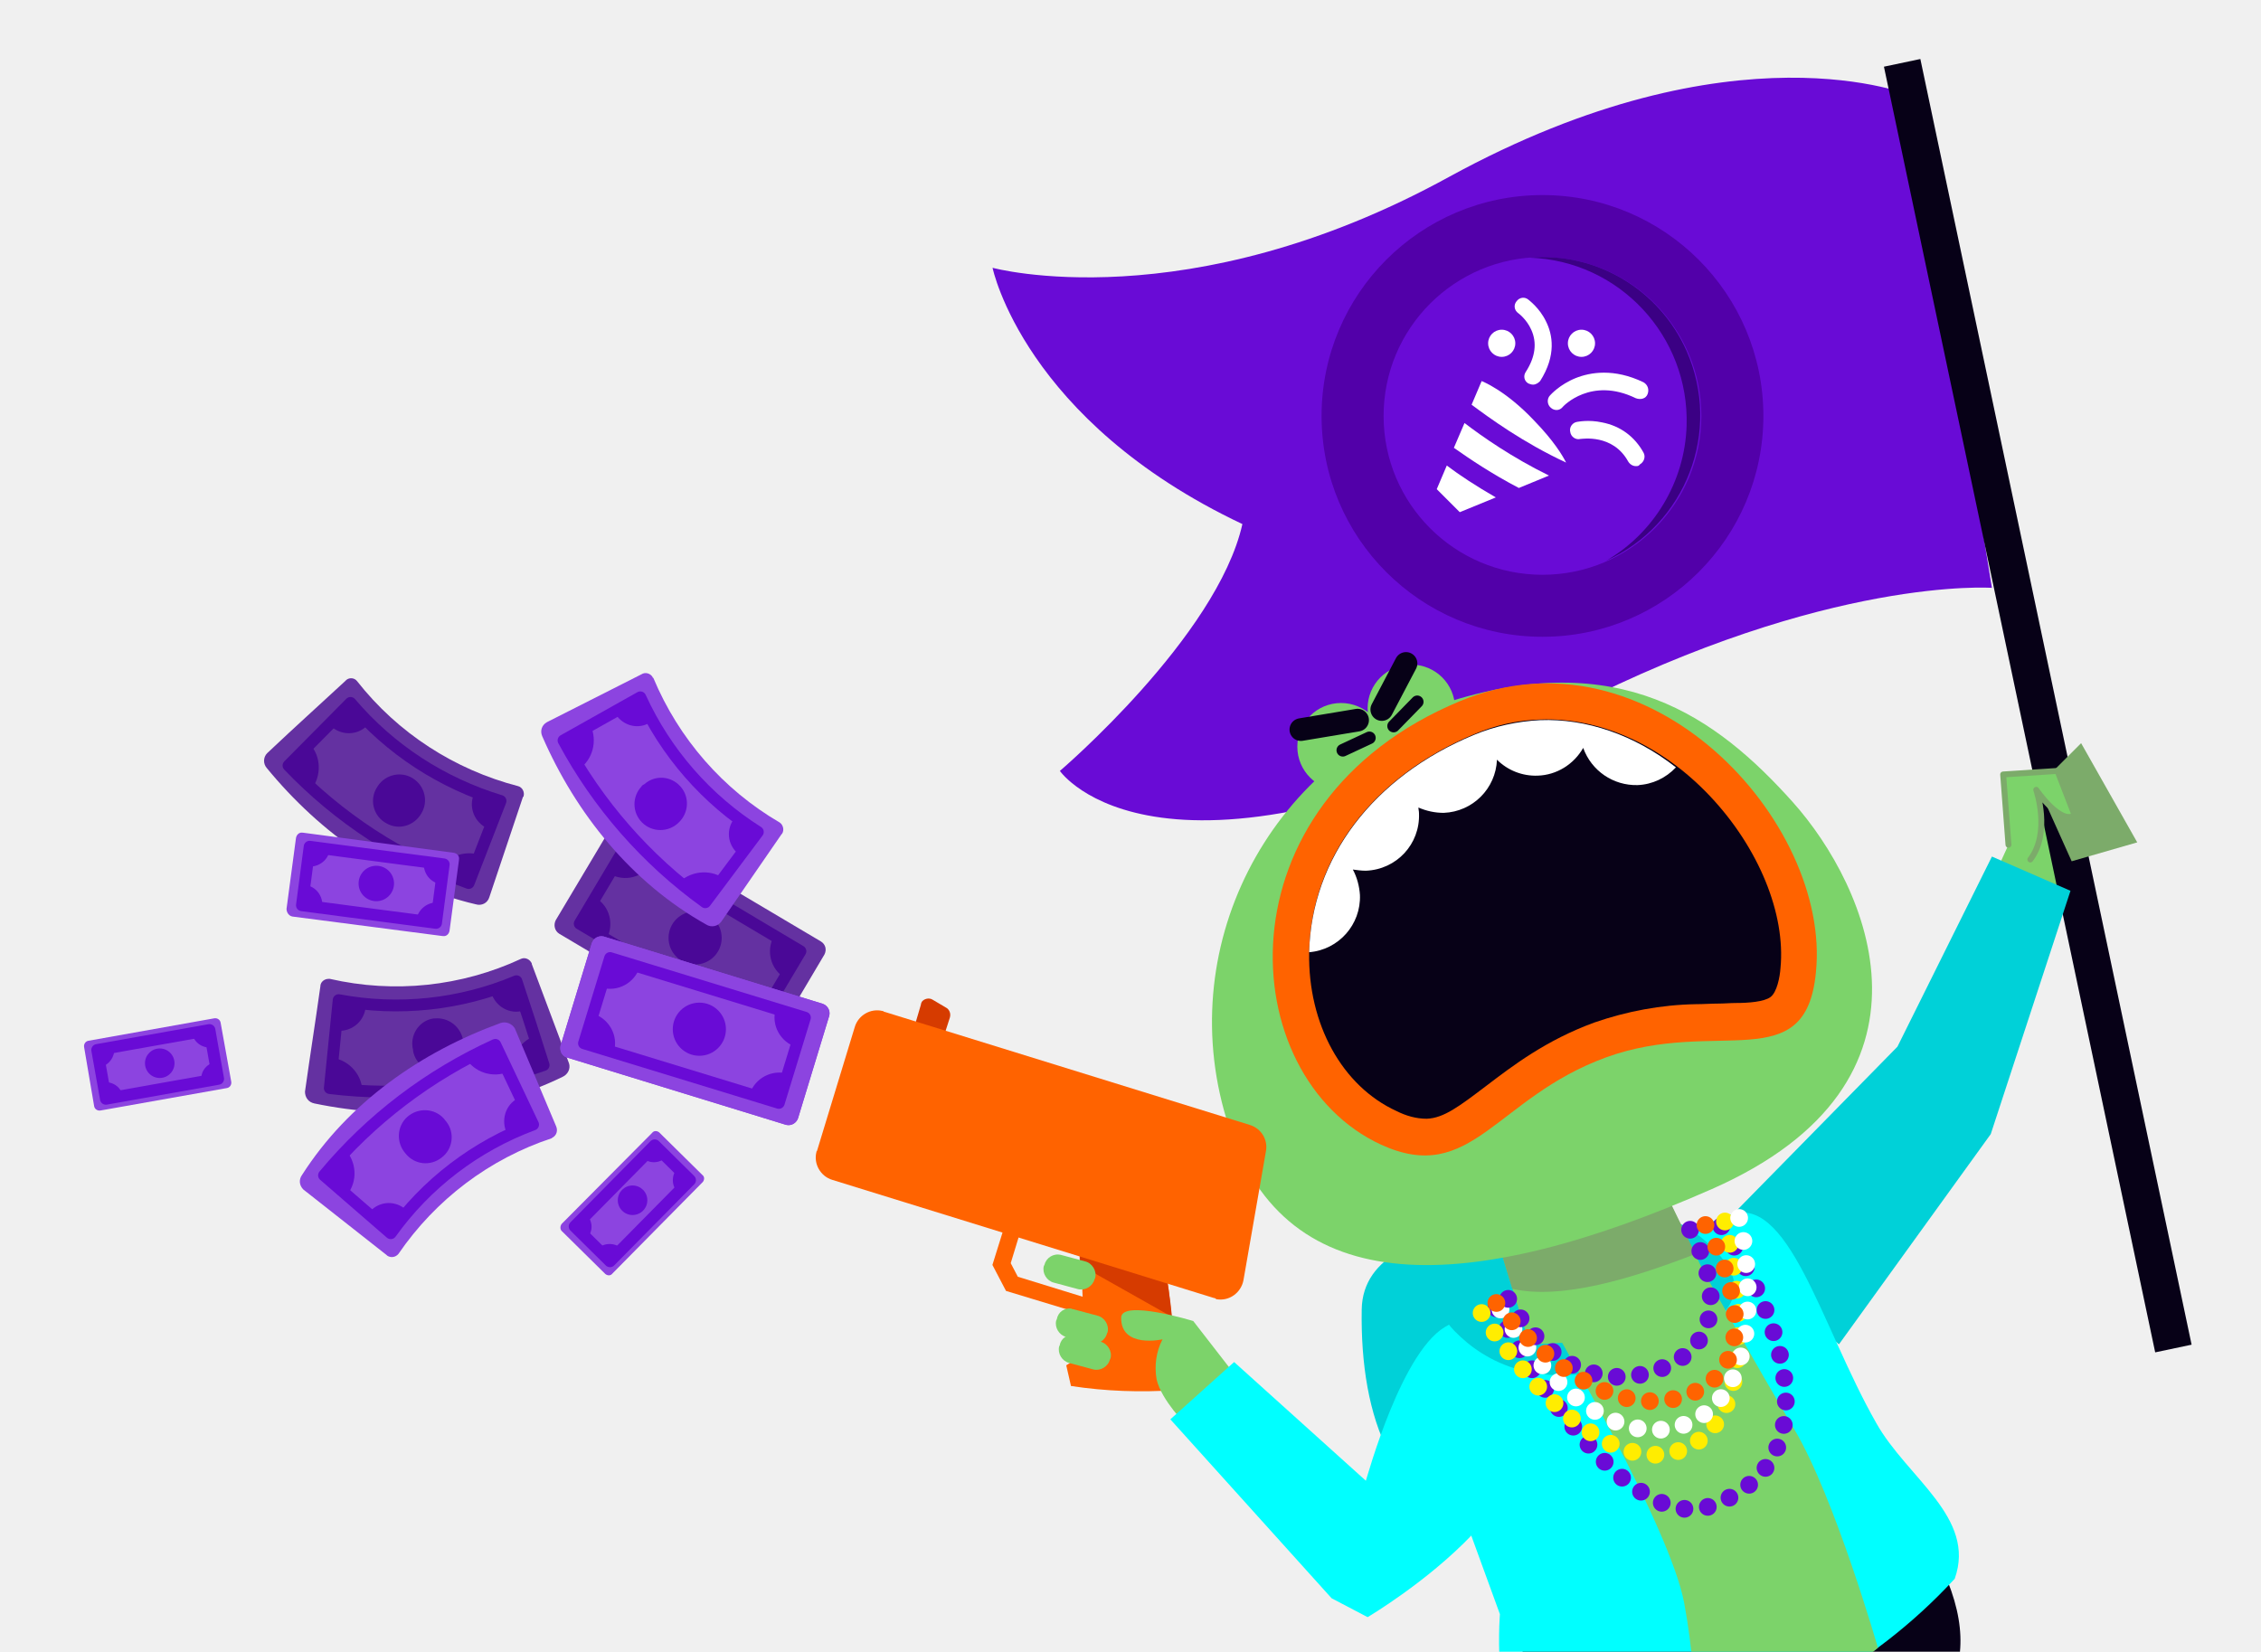
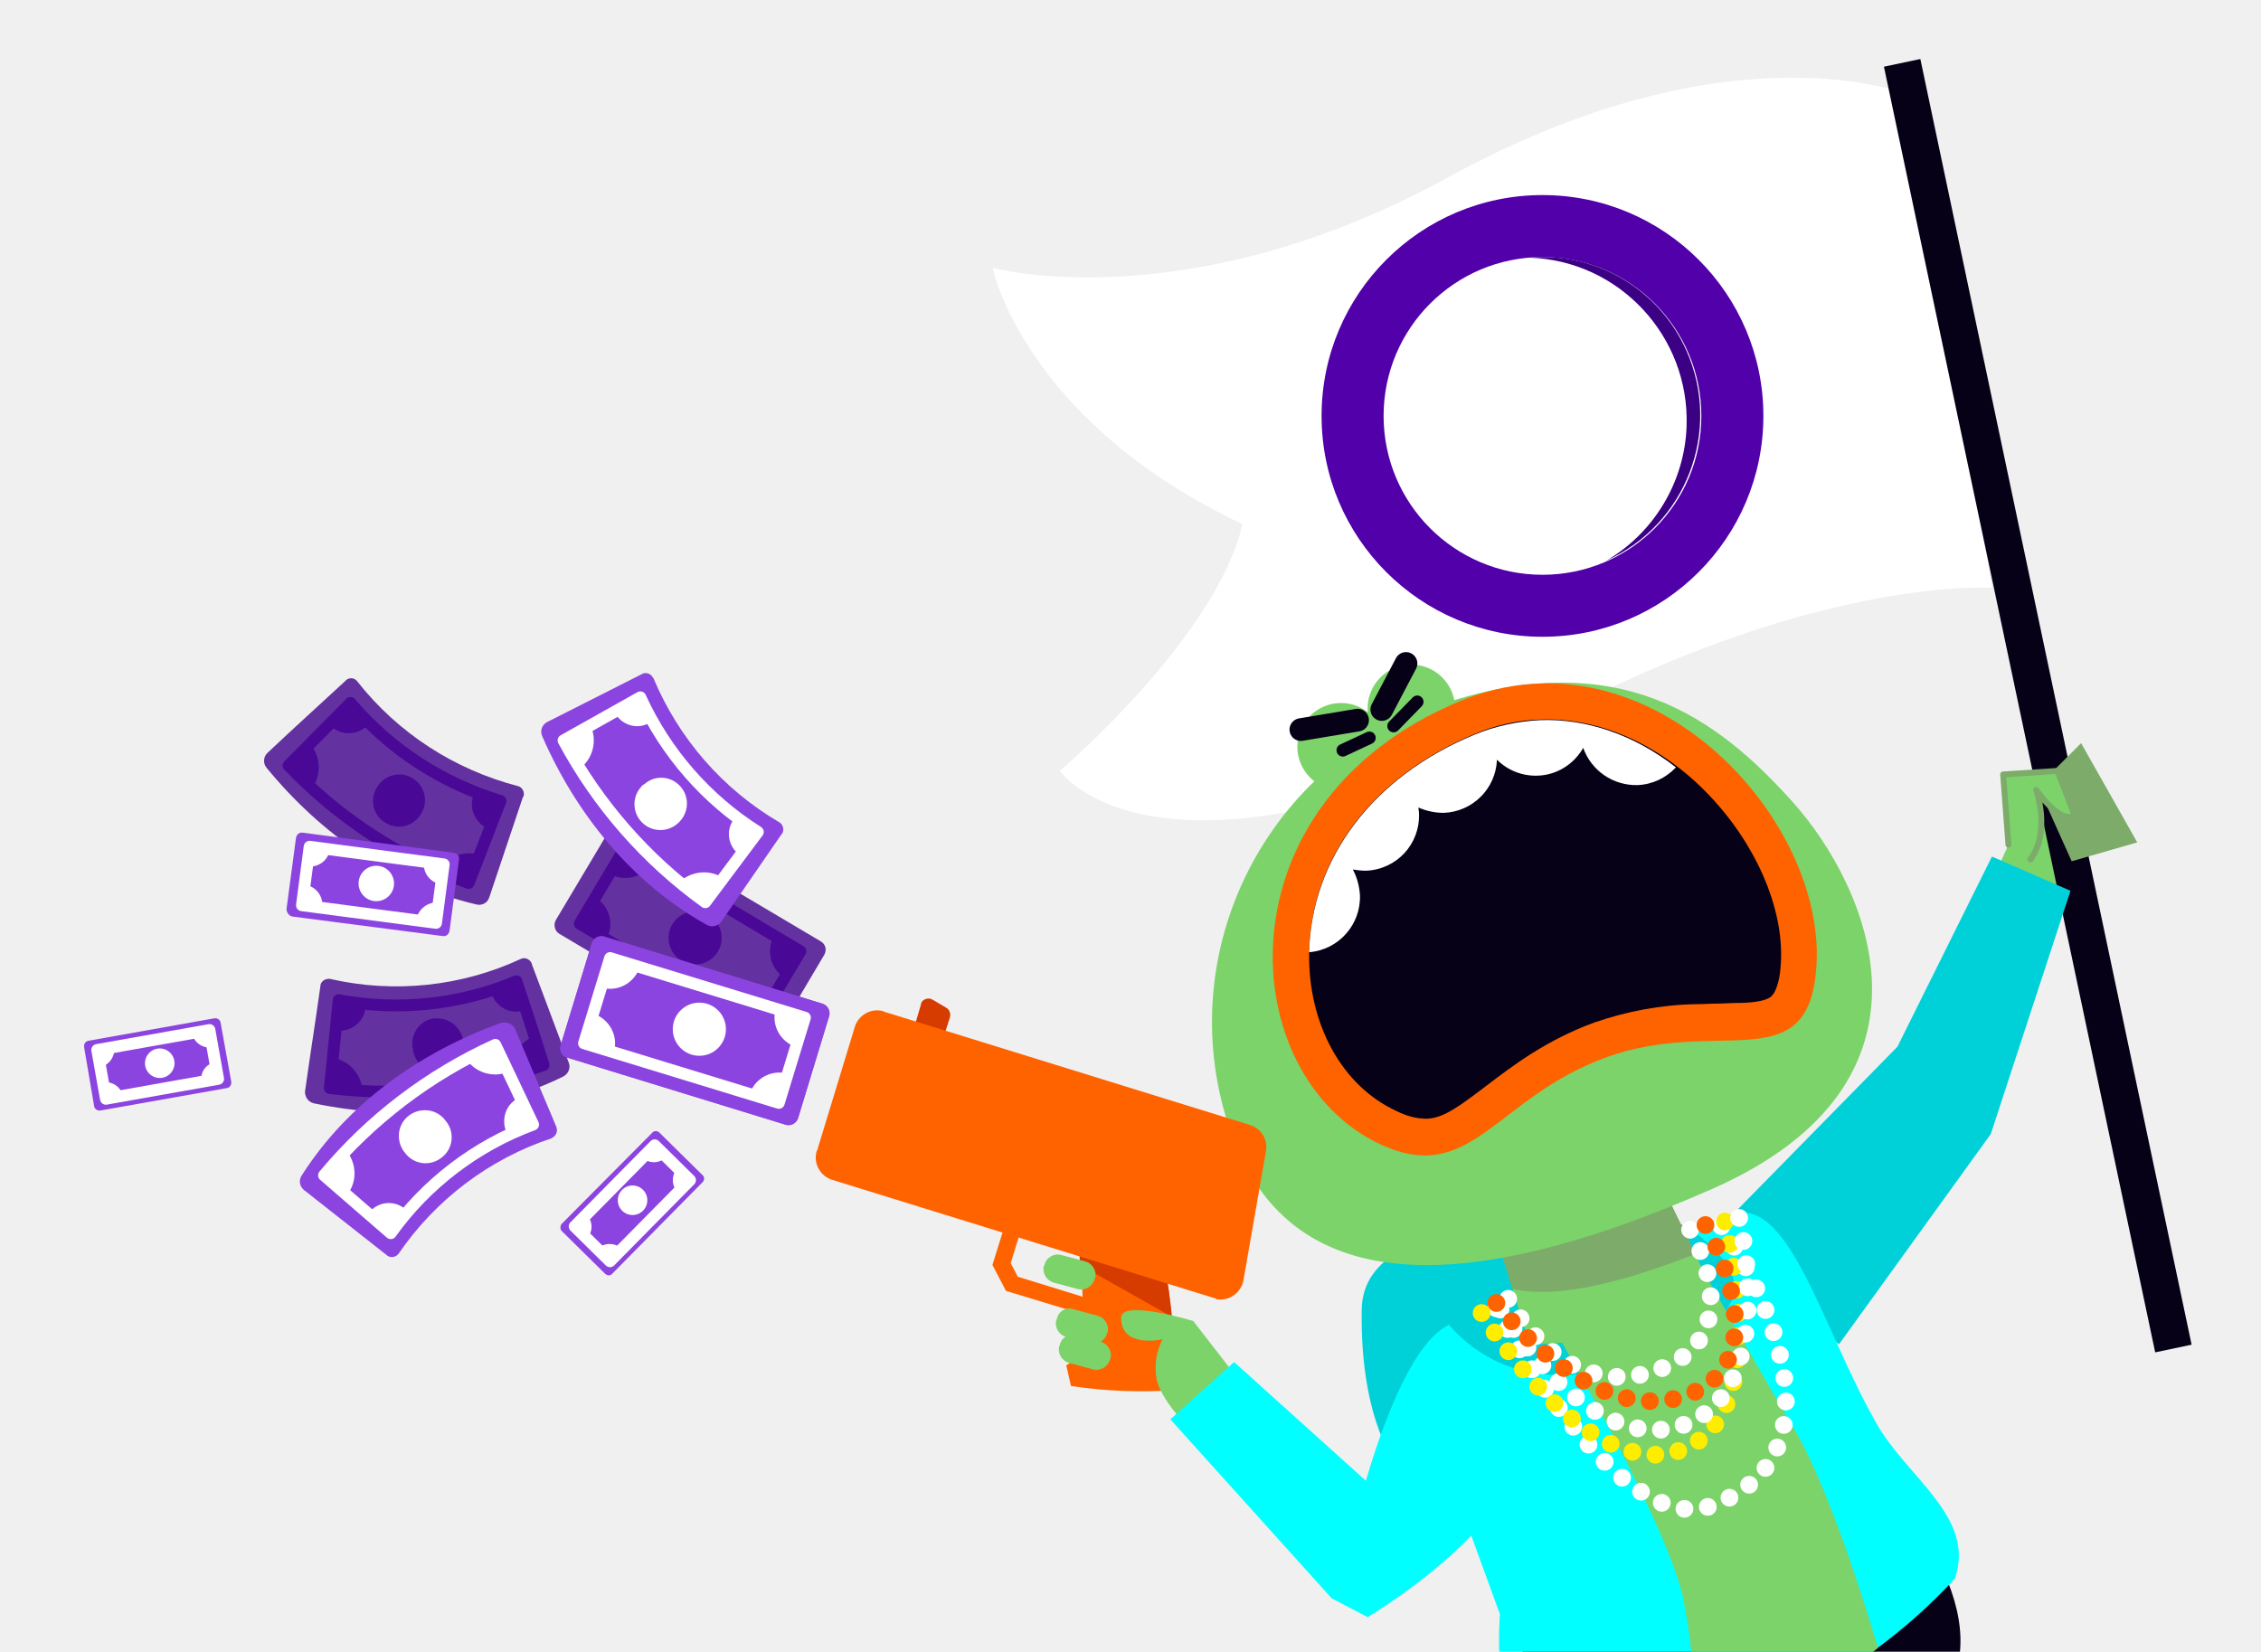
<svg xmlns="http://www.w3.org/2000/svg" xmlns:xlink="http://www.w3.org/1999/xlink" version="1.1" id="Layer_1" x="0px" y="0px" viewBox="0 0 382.8 279.7" style="enable-background:new 0 0 382.8 279.7;" xml:space="preserve">
  <style type="text/css">
	.st0{clip-path:url(#SVGID_00000049912727770792124160000010904422698983848066_);}
- 	.st1{fill:#690BD6;}
+ 	.st1{fill:#fff;}
	.st2{fill:#5200A9;}
	.st3{fill:#3B0084;}
- 	.st4{fill:#FFFFFF;}
+ 	.st4{fill:#fff;}
	.st5{fill:#7CD36A;}
	.st6{fill:#070117;}
	.st7{fill:#7CAB6A;}
	.st8{fill:#7CD36A;stroke:#7CAB6A;stroke-linecap:round;stroke-linejoin:round;}
	.st9{fill:#6431A1;}
	.st10{fill:none;stroke:#4A0897;stroke-width:2;stroke-linecap:round;stroke-linejoin:round;}
	.st11{fill:#4A0897;}
	.st12{fill:#00D1D8;}
	.st13{fill:#00FFFF;}
	.st14{fill:none;stroke:#070117;stroke-width:3.845;stroke-linecap:round;stroke-linejoin:round;stroke-miterlimit:10;}
	.st15{fill:none;stroke:#070117;stroke-width:2.136;stroke-linecap:round;stroke-linejoin:round;stroke-miterlimit:10;}
	.st16{fill:#FF6300;}
	.st17{fill:#D63B00;}
- 	.st18{fill:none;stroke:#690BD6;stroke-width:3;stroke-linecap:round;stroke-miterlimit:10;}
- 	.st19{fill:none;stroke:#690BD6;stroke-width:3;stroke-linecap:round;stroke-miterlimit:10;stroke-dasharray:0,3.991;}
+ 	.st18{fill:none;stroke:#fff;stroke-width:3;stroke-linecap:round;stroke-miterlimit:10;}
+ 	.st19{fill:none;stroke:#fff;stroke-width:3;stroke-linecap:round;stroke-miterlimit:10;stroke-dasharray:0,3.991;}
	.st20{fill:none;stroke:#FFED00;stroke-width:3;stroke-linecap:round;stroke-miterlimit:10;}
	.st21{fill:none;stroke:#FFED00;stroke-width:3;stroke-linecap:round;stroke-miterlimit:10;stroke-dasharray:0,3.928;}
- 	.st22{fill:none;stroke:#FFFFFF;stroke-width:3;stroke-linecap:round;stroke-miterlimit:10;}
- 	.st23{fill:none;stroke:#FFFFFF;stroke-width:3;stroke-linecap:round;stroke-miterlimit:10;stroke-dasharray:0,3.937;}
+ 	.st22{fill:none;stroke:#fff;stroke-width:3;stroke-linecap:round;stroke-miterlimit:10;}
+ 	.st23{fill:none;stroke:#fff;stroke-width:3;stroke-linecap:round;stroke-miterlimit:10;stroke-dasharray:0,3.937;}
	.st24{fill:#8C44E0;}
- 	.st25{fill:none;stroke:#690BD6;stroke-width:2;stroke-linecap:round;stroke-linejoin:round;}
- 	.st26{fill:none;stroke:#690BD6;stroke-width:2.001;stroke-linecap:round;stroke-linejoin:round;stroke-miterlimit:4.002;}
- 	.st27{fill:none;stroke:#690BD6;stroke-width:3;stroke-linecap:round;stroke-miterlimit:10;stroke-dasharray:0,3.948;}
+ 	.st25{fill:none;stroke:#fff;stroke-width:2;stroke-linecap:round;stroke-linejoin:round;}
+ 	.st26{fill:none;stroke:#fff;stroke-width:2.001;stroke-linecap:round;stroke-linejoin:round;stroke-miterlimit:4.002;}
+ 	.st27{fill:none;stroke:#fff;stroke-width:3;stroke-linecap:round;stroke-miterlimit:10;stroke-dasharray:0,3.948;}
	.st28{fill:none;stroke:#FF6300;stroke-width:3;stroke-linecap:round;stroke-miterlimit:10;}
	.st29{fill:none;stroke:#FF6300;stroke-width:3;stroke-linecap:round;stroke-miterlimit:10;stroke-dasharray:0,3.959;}
</style>
  <g>
    <defs>
      <rect id="SVGID_1_" width="382.8" height="279.7" />
    </defs>
    <clipPath id="SVGID_00000045581873561683356020000015894609098234791816_">
      <use xlink:href="#SVGID_1_" style="overflow:visible;" />
    </clipPath>
    <g style="clip-path:url(#SVGID_00000045581873561683356020000015894609098234791816_);">
      <g transform="translate(14.045 9.948)">
        <path class="st1" d="M309.7,6.3c0,0-30-12.8-78.4,13.7C186.9,44.4,154,35.4,154,35.4s5.3,25.9,42.3,43.4     c-4.3,19.1-30.9,41.8-30.9,41.8s17,24.7,86.6-10.8c43.5-22.2,71.2-20.2,71.2-20.2L309.7,6.3z" />
        <g transform="translate(209.705 23.085)">
          <circle class="st2" cx="37.4" cy="37.4" r="37.4" />
          <circle class="st1" cx="37.4" cy="37.4" r="26.9" />
          <path class="st3" d="M35.2,10.6c15.2,0.5,27.1,13.3,26.6,28.5c-0.3,9.4-5.5,18.1-13.6,22.8C61.7,55.8,67.8,40,61.8,26.4      C57.2,16,46.5,9.6,35.2,10.6z" />
          <circle class="st4" cx="44" cy="25.1" r="2.3" />
          <circle class="st4" cx="30.5" cy="25.1" r="2.3" />
          <path class="st4" d="M35.8,32.1c-0.3,0-0.5-0.1-0.8-0.2c-0.7-0.4-0.9-1.3-0.4-2c1.6-2.5,1.9-4.9,0.9-7.1      C34.7,21,33.3,20,33.3,20c-0.7-0.5-0.8-1.4-0.3-2c0.5-0.7,1.4-0.8,2-0.3c0.1,0.1,1.9,1.4,3,3.7c1.1,2.2,1.8,5.7-1,10.1      C36.7,31.8,36.3,32.1,35.8,32.1z" />
          <path class="st4" d="M53.2,45.9c-0.5,0-1-0.3-1.3-0.8c-2.6-4.7-7.8-3.8-8.1-3.8c-0.8,0.2-1.6-0.4-1.7-1.2      c-0.2-0.8,0.4-1.6,1.2-1.7c0.1,0,1.9-0.4,4.2,0.1c3.1,0.6,5.5,2.4,7,5.1c0.4,0.7,0.1,1.6-0.6,2C53.7,45.9,53.5,45.9,53.2,45.9z" />
          <path class="st4" d="M39.8,36.4c-0.3,0-0.7-0.1-1-0.4c-0.6-0.5-0.7-1.5-0.1-2.1c0.1-0.1,1.6-1.8,4.3-2.9c2.5-1,6.5-1.7,11.5,0.7      c0.7,0.4,1,1.2,0.7,2s-1.2,1-2,0.7c-7.6-3.7-12.3,1.4-12.3,1.4C40.6,36.2,40.2,36.4,39.8,36.4z" />
          <g>
            <path class="st4" d="M41.4,45.3c-0.6-1.2-2.1-3.7-5.4-7.1c-4.9-5.2-8.9-6.7-8.9-6.7l-1.7,4C28.5,37.8,34.1,41.9,41.4,45.3z" />
            <path class="st4" d="M33.4,49.6l5.1-2.1c-6.3-3.1-11.3-6.6-14.3-8.9l-1.8,4.2C25.1,44.7,28.8,47.2,33.4,49.6z" />
            <path class="st4" d="M21.2,45.8l-1.7,4l3.9,3.9l6.1-2.5C26.2,49.3,23.3,47.4,21.2,45.8z" />
          </g>
        </g>
        <path class="st5" d="M319.3,147.8l6.7-14.7l-0.7-10.2l4.4-0.6l2.9-5.8l10.8,13.8l-8.1,8.2l-6.3,15.1L319.3,147.8z" />
        <rect x="327.8" y="-1.7" transform="matrix(0.9785 -0.2064 0.2064 0.9785 -15.4848 70.6659)" class="st6" width="6.3" height="222.5" />
        <path class="st7" d="M331,123.2l7.3-7.3l9.5,16.8l-11.1,3.2L331,123.2z" />
        <path class="st8" d="M326,133.1l-0.9-11.9l9.2-0.6l2.9,7.5c-2.4,1.7-6.5-4.3-6.5-4.3s2.5,7.2-1,11.8" />
        <g transform="translate(79.243 128.878)">
          <path class="st9" d="M0.8,17l9.3-15.6c0.5-0.8,1.4-1,2.2-0.6l33.4,19.8c0.8,0.5,1,1.4,0.6,2.2L37,38.5c-0.5,0.8-1.4,1-2.2,0.6      L1.4,19.3C0.6,18.8,0.4,17.8,0.8,17z" />
          <rect x="16" y="2.7" transform="matrix(0.5113 -0.8594 0.8594 0.5113 -5.6417 29.964)" class="st10" width="15.1" height="34.5" />
          <g transform="translate(4.862 4.666)">
            <path class="st11" d="M12.2,2.7L7.7,0L5.1,4.5C7.6,5.9,10.7,5.1,12.2,2.7z" />
            <path class="st11" d="M34.7,22.1l2.6-4.5L32.9,15C31.5,17.5,32.3,20.6,34.7,22.1z" />
            <path class="st11" d="M32.3,26.2c-2.4-1.5-5.6-0.7-7,1.7c0,0,0,0.1-0.1,0.1l4.5,2.7L32.3,26.2z" />
            <path class="st11" d="M2.6,8.5L0,13l4.5,2.6C5.9,13.1,5.1,9.9,2.6,8.5z" />
          </g>
          <circle class="st11" cx="24.4" cy="20" r="4.5" />
        </g>
        <g transform="translate(30.6 104.985)">
          <path class="st9" d="M35.9,38.2c-14.1-3.3-26.3-12-35.4-23.1c-0.6-0.7-0.6-1.8,0.1-2.5C5.8,7.7,8.5,5.3,13.8,0.4      c0.5-0.6,1.3-0.6,1.8-0.2c0,0,0,0,0.1,0.1l0.1,0.1c6.9,8.8,16.5,15,27.3,17.8c0.7,0.2,1.1,1,0.9,1.7c0,0.1,0,0.1-0.1,0.1      c-2.3,6.8-3.4,10.2-5.7,17C37.9,38,36.9,38.5,35.9,38.2z" />
          <path class="st10" d="M34.7,34.6c-11.6-4.2-22-11-30.5-19.9L14.7,4.1c6.7,7.9,15.5,13.6,25.4,16.6L34.7,34.6z" />
          <g transform="translate(4.201 4.145)">
            <path class="st11" d="M13.7,3.4c-1.1-1.1-2.2-2.2-3.2-3.4L6.9,3.6c1.6,1.8,4.4,2,6.2,0.4L13.7,3.4z" />
            <path class="st11" d="M34.1,21.3c0.7-1.9,1.1-2.9,1.9-4.8c-1.5-0.4-3-0.9-4.4-1.5c-1.2,2.1-0.4,4.8,1.7,6c0,0,0.1,0,0.1,0       C33.6,21.2,33.8,21.3,34.1,21.3z" />
            <path class="st11" d="M32.4,25.7c-2.8-0.9-5.8,0.4-7.1,3c1.7,0.7,3.5,1.3,5.3,1.8C31.3,28.6,31.6,27.6,32.4,25.7z" />
            <path class="st11" d="M3.6,6.9C2.2,8.4,1.4,9.1,0,10.6c1.2,1.4,2.5,2.8,3.8,4.1C5.6,12.4,5.6,9.1,3.6,6.9z" />
          </g>
          <path class="st11" d="M26.7,22.8c-1.2,2.1-3.8,2.9-5.9,1.7c-2.1-1.1-2.9-3.7-1.8-5.8c0.1-0.2,0.2-0.3,0.3-0.5c1.3-2,4-2.6,6-1.3      C27.3,18.2,27.9,20.8,26.7,22.8z" />
        </g>
        <g transform="translate(37.591 152.312)">
          <path class="st9" d="M43.6,20.1c-13.1,6.4-28,7.4-42,4.5c-1-0.2-1.6-1-1.6-2c1-7.1,1.6-10.7,2.6-17.8C2.6,4,3.3,3.5,4,3.5      c0,0,0,0,0.1,0h0.1C15.1,6,26.5,4.8,36.6,0.1c0.7-0.3,1.5,0.1,1.8,0.8V1c2.5,6.7,3.8,10.1,6.3,16.8C45,18.7,44.5,19.7,43.6,20.1      z" />
          <path class="st10" d="M40.4,18.1c-11.6,4.1-24,5.4-36.2,3.9L5.7,7.1C15.8,9,26.3,7.9,35.8,3.9C37.7,9.6,38.6,12.4,40.4,18.1z" />
          <g transform="translate(4.237 3.87)">
            <path class="st11" d="M6.1,3.9C4.6,3.8,3,3.5,1.5,3.2C1.3,5.3,1.2,6.3,1,8.4c2.4,0.3,4.6-1.3,5-3.7C6.1,4.4,6.1,4.2,6.1,3.9z" />
            <path class="st11" d="M33.2,4.9c-0.6-2-1-2.9-1.6-4.9c-1.4,0.6-2.9,1.2-4.4,1.6c0.5,2.4,2.8,4,5.2,3.5c0,0,0,0,0,0       C32.7,5.1,32.9,5,33.2,4.9z" />
            <path class="st11" d="M34.6,9.3c-2.7,1.1-4.3,3.9-3.7,6.8c1.8-0.6,3.5-1.2,5.2-1.9C35.6,12.3,35.3,11.3,34.6,9.3z" />
            <path class="st11" d="M0.5,13c-0.2,2-0.3,3.1-0.5,5.1c1.8,0.4,3.7,0.6,5.5,0.8C5.5,16,3.4,13.5,0.5,13z" />
          </g>
          <path class="st11" d="M26.8,14c0.5,2.4-1.1,4.7-3.4,5.1c-2.4,0.5-4.7-1.1-5.1-3.4c0,0,0-0.1,0-0.1c0-0.2-0.1-0.4-0.1-0.6      c-0.3-2.3,1.3-4.5,3.6-4.8c0.1,0,0.1,0,0.2,0C24.3,10,26.4,11.6,26.8,14z" />
        </g>
        <path class="st12" d="M257.3,198.1c0,0-40.5-4.8-40.8,13.7s5.5,34.1,21.4,36.7s28.7-20.1,28.7-20.1L257.3,198.1z" />
        <path class="st12" d="M275.8,199.3l31.4-32l16-32.2l13.3,5.8L323,182.1l-25.7,35.6L275.8,199.3z" />
        <path class="st6" d="M315.7,257.8c7.2,18-4.2,27.7-23.5,35.4s-39.1,10.4-46.3-7.6s2.6-38.9,21.9-46.5S308.5,239.8,315.7,257.8z" />
        <path class="st13" d="M247.1,289.1c0,0,40.8-0.2,69.8-31.7c3.7-10.4-8.1-17.1-13.3-26.4c-9.4-16.5-14.9-39.4-25.1-35.1L235.9,212     c-6.8,1.9-10.8,9-9,15.8c0,0.1,0,0.1,0.1,0.2l12.9,35.4C239.9,263.5,238.1,285.1,247.1,289.1z" />
        <path class="st12" d="M274.9,200.4c-15.4-14.2-46.9,2.1-46.9,2.1l-1.6,4c0,0,9.7,27.9,44.1,11C285,210.4,278.8,204,274.9,200.4z" />
        <path class="st5" d="M249.6,216c0,0,19.1,32.7,21.5,45.5c1.4,7.6,2,15.3,1.9,23c11.3-2.8,21.9-8,30.9-15.4     c0,0-7.3-25.4-14.1-36.9s-15.5-27-15.5-27L249.6,216z" />
        <path class="st5" d="M274.3,205.2c-7.1,13.5-29.4,12.4-29.4,12.4l-15.4-50l24.2-4.6L274.3,205.2z" />
        <path class="st7" d="M242,208.3c8.2,1.9,20.2-1.7,31-5.9l-19.3-39.6l-24.2,4.6L242,208.3z" />
        <path class="st5" d="M289.5,125.9c12.7,14.2,27.6,47.3-13.7,65.5s-72,19.2-81.8-10.6c-9.8-29.8,6.5-61.8,36.3-71.6c0,0,0,0,0,0     C260.1,99.4,276.6,111.5,289.5,125.9z" />
        <circle class="st5" cx="213" cy="116.5" r="7.4" />
        <circle class="st5" cx="224.9" cy="110" r="7.4" />
        <line class="st14" x1="206.2" y1="113.6" x2="215.8" y2="112" />
        <line class="st14" x1="219.9" y1="110.2" x2="224" y2="102.4" />
        <line class="st15" x1="213.3" y1="117.1" x2="217.8" y2="115" />
        <line class="st15" x1="221.9" y1="113" x2="225.9" y2="108.9" />
        <path class="st16" d="M233.1,108.8c-41.3,17.2-38.3,63.6-13.3,75.1c15.3,7,19.4-8,38.1-14.8s33.8,3.6,35.5-14.4     C296,129.3,265.2,95.4,233.1,108.8z" />
        <path class="st6" d="M227.5,179.5c-1.8,0-3.5-0.5-5.1-1.3c-9.2-4.2-15-14.7-14.8-26.8c0.3-16,10.7-29.8,27.9-37     c3.5-1.5,7.3-2.4,11.2-2.5c10.1-0.4,20.6,4.3,28.8,13s12.8,19.9,11.9,29.1c-0.1,1.5-0.6,4.1-1.7,4.9s-3.7,1-5.9,1l0,0     c-0.9,0-1.9,0.1-3,0.1c-1.2,0-2.4,0.1-3.7,0.1c-5.9,0.1-11.7,1.2-17.2,3.1c-8.2,3-13.8,7.3-18.4,10.8     C233,177.4,230.4,179.4,227.5,179.5z" />
        <path class="st4" d="M246.7,112c-3.8,0.2-7.6,1-11.2,2.5c-17.1,7.1-27.5,20.9-27.9,36.8c5-0.4,8.8-4.7,8.6-9.7     c-0.1-1.5-0.5-3-1.2-4.3c0.7,0.1,1.5,0.2,2.2,0.2c5.2-0.2,9.2-4.5,9-9.7c0-0.4-0.1-0.7-0.1-1c1.4,0.6,2.8,0.9,4.3,0.9     c4.9-0.2,8.8-4.1,9-9c1.8,1.8,4.3,2.8,6.9,2.7c3.2-0.1,6.1-1.9,7.7-4.7c1.4,3.9,5.1,6.4,9.2,6.3c2.5-0.1,4.8-1.2,6.5-3     C262.7,114.5,254.5,111.7,246.7,112z" />
        <g transform="translate(124.077 159.155)">
          <path class="st16" d="M45.4,53.5l-13.2-4l-2.3-4.4l2.9-9.3l2.7,0.8L33,44.8l1.2,2.3l12,3.7L45.4,53.5z" />
          <path class="st16" d="M60.9,66.3c-5.9,0.4-11.8,0.2-17.7-0.7l-0.8-3.5l3.2-2.1l-0.9-20L59,44.4C58.9,44.5,60.5,50.5,60.9,66.3z" />
          <path class="st17" d="M58.9,44.5l-14.3-4.4l0.1,5l15.6,8.8C60,50.7,59.5,47.6,58.9,44.5z" />
          <path class="st17" d="M22,1.5l-2.2-1.3c-0.6-0.4-1.5-0.2-1.9,0.4c0,0,0,0.1,0,0.1c-0.1,0.1-0.1,0.2-0.1,0.3l-1,3.4      c-0.2,0.7,0.2,1.5,0.9,1.8L20,6.9c0.7,0.2,1.5-0.2,1.8-0.9l0,0l0.9-2.8C22.9,2.5,22.6,1.8,22,1.5z" />
          <path class="st16" d="M67.4,50.7l-64.6-20c-2-0.6-3.2-2.7-2.7-4.7c0-0.1,0-0.1,0.1-0.2l6.4-21c0.6-2,2.7-3.2,4.7-2.7      c0.1,0,0.1,0,0.2,0.1l0,0l62,19.2c1.9,0.6,3.1,2.5,2.7,4.5l-3.8,21.8c-0.4,2.1-2.4,3.6-4.6,3.2C67.7,50.8,67.6,50.7,67.4,50.7z" />
          <path class="st5" d="M72.2,65.3l-8.3-10.7c0,0-12.1-3.7-12.2-0.6c-0.1,5.3,7,3.7,7,3.7c-1.1,2.1-1.4,4.5-1,6.8      c0.8,3.5,5.1,7.8,5.1,7.8L72.2,65.3z" />
          <path class="st5" d="M41.5,43.4l4.1,1.1c1.2,0.3,2,1.6,1.7,2.8l-0.1,0.2c-0.3,1.2-1.6,2-2.8,1.7l-4.1-1.1      c-1.2-0.3-2-1.6-1.7-2.8l0.1-0.2C39,43.9,40.2,43.1,41.5,43.4C41.5,43.4,41.5,43.4,41.5,43.4z" />
          <path class="st5" d="M43.6,52.6l4.1,1.1c1.2,0.3,2,1.6,1.7,2.8l-0.1,0.2c-0.3,1.2-1.6,2-2.8,1.7l-4.1-1.1      c-1.2-0.3-2-1.6-1.7-2.8l0.1-0.2c0.2-1.2,1.3-2,2.5-1.8C43.4,52.6,43.5,52.6,43.6,52.6z" />
          <path class="st5" d="M44.1,57l4.1,1.1c1.2,0.3,2,1.6,1.7,2.8l-0.1,0.2c-0.3,1.2-1.6,2-2.8,1.7l-4.1-1.1c-1.2-0.3-2-1.6-1.7-2.8      l0.1-0.2c0.2-1.2,1.4-2,2.6-1.7C44,57,44,57,44.1,57z" />
        </g>
        <path class="st13" d="M231.3,214.4c0,0,1.9,3.4,7.5,8.6c18.9,17.2-21.3,40.9-21.3,40.9l-6.1-3.2l-27.3-30.3l10.8-9.7l22.3,20.1     C217.3,240.7,223.4,217.9,231.3,214.4z" />
        <line class="st18" x1="239.3" y1="211.6" x2="239.3" y2="211.6" />
        <path class="st19" d="M241.2,215.1c5.4,9.5,21.4,34.8,34.6,29.9c23.7-8.9,7.3-38.3,2.7-45.6" />
        <line class="st18" x1="277.4" y1="197.7" x2="277.4" y2="197.7" />
        <line class="st20" x1="236.8" y1="212.4" x2="236.8" y2="212.4" />
        <path class="st21" d="M239,215.7c5.2,7.4,18.9,24.6,31.6,19.9c13.8-5.1,9.4-29.7,7.8-36.8" />
        <line class="st20" x1="278" y1="196.9" x2="278" y2="196.9" />
        <line class="st22" x1="240" y1="211.8" x2="240" y2="211.8" />
        <path class="st23" d="M242.2,215.1c4.7,6.7,16.4,20.8,28.9,16.2c13.7-5,10.9-26.5,9.7-33.1" />
        <line class="st22" x1="280.4" y1="196.3" x2="280.4" y2="196.3" />
        <g transform="translate(80.359 148.139)">
          <path class="st24" d="M0.5,19L5.8,1.6c0.3-0.8,1.1-1.3,2-1.1l37.1,11.4c0.8,0.3,1.3,1.1,1.1,2l-5.3,17.4c-0.3,0.8-1.1,1.3-2,1.1      L1.6,21C0.8,20.8,0.3,19.9,0.5,19C0.5,19,0.5,19,0.5,19z" />
          <rect x="15.6" y="-0.8" transform="matrix(0.2926 -0.9562 0.9562 0.2926 0.6693 33.7344)" class="st25" width="15.1" height="34.5" />
          <g transform="translate(4.529 4.153)">
            <path class="st1" d="M9.4,1.5L4.4,0L2.9,5C5.7,5.8,8.5,4.2,9.4,1.5z" />
            <path class="st1" d="M35.9,15.1l1.5-5l-5-1.5C31.6,11.4,33.2,14.2,35.9,15.1z" />
            <path class="st1" d="M34.5,19.6c-2.7-0.8-5.6,0.7-6.5,3.4l5,1.5L34.5,19.6z" />
            <path class="st1" d="M1.5,9.4l-1.5,5l5,1.5C5.8,13.1,4.2,10.3,1.5,9.4z" />
          </g>
          <circle class="st1" cx="24" cy="16.2" r="4.5" />
        </g>
        <g transform="translate(80.359 148.139)">
          <path class="st24" d="M0.5,19L5.8,1.6c0.3-0.8,1.1-1.3,2-1.1l37.1,11.4c0.8,0.3,1.3,1.1,1.1,2l-5.3,17.4c-0.3,0.8-1.1,1.3-2,1.1      L1.6,21C0.8,20.8,0.3,19.9,0.5,19C0.5,19,0.5,19,0.5,19z" />
          <rect x="15.6" y="-0.8" transform="matrix(0.2926 -0.9562 0.9562 0.2926 0.6693 33.7344)" class="st25" width="15.1" height="34.5" />
          <g transform="translate(4.529 4.153)">
            <path class="st1" d="M9.4,1.5L4.4,0L2.9,5C5.7,5.8,8.5,4.2,9.4,1.5z" />
            <path class="st1" d="M35.9,15.1l1.5-5l-5-1.5C31.6,11.4,33.2,14.2,35.9,15.1z" />
            <path class="st1" d="M34.5,19.6c-2.7-0.8-5.6,0.7-6.5,3.4l5,1.5L34.5,19.6z" />
            <path class="st1" d="M1.5,9.4l-1.5,5l5,1.5C5.8,13.1,4.2,10.3,1.5,9.4z" />
          </g>
          <circle class="st1" cx="24" cy="16.2" r="4.5" />
        </g>
        <g transform="translate(0 162.399)">
          <path class="st24" d="M0.9,3.9l21.3-3.8c0.5-0.1,1,0.2,1.1,0.7c0,0,0,0,0,0l1.8,10c0.1,0.5-0.2,1-0.7,1.1c0,0,0,0,0,0L3,15.7      c-0.5,0.1-1-0.2-1.1-0.7c0,0,0,0,0,0L0.2,5C0.1,4.5,0.4,4,0.9,3.9C0.9,3.9,0.9,3.9,0.9,3.9z" />
          <rect x="3" y="3.7" transform="matrix(0.9846 -0.1749 0.1749 0.9846 -1.1859 2.3356)" class="st26" width="19.3" height="8.4" />
          <g transform="translate(2.38 2.123)">
            <path class="st1" d="M2.9,2.9L0,3.4l0.5,2.9C2,5.9,3.1,4.5,2.9,2.9z" />
            <path class="st1" d="M19.5,2.9L19,0l-2.9,0.5C16.4,2.1,17.9,3.1,19.5,2.9z" />
            <path class="st1" d="M20,5.4c-1.6,0.3-2.6,1.8-2.3,3.3c0,0,0,0,0,0.1l2.9-0.5L20,5.4z" />
            <path class="st1" d="M1,8.8l0.5,2.9l2.9-0.5C4.1,9.6,2.6,8.6,1,8.8z" />
          </g>
          <circle class="st1" cx="13" cy="7.7" r="2.5" />
        </g>
        <g transform="translate(80.452 181.202)">
          <path class="st24" d="M0.6,16.1L15.9,0.7c0.3-0.4,0.8-0.4,1.2-0.1c0,0,0.1,0.1,0.1,0.1l7.2,7.1c0.4,0.3,0.4,0.8,0.1,1.2      c0,0-0.1,0.1-0.1,0.1L9.2,24.5c-0.3,0.4-0.8,0.4-1.2,0.1c0,0-0.1-0.1-0.1-0.1l-7.2-7.1C0.3,17.1,0.3,16.5,0.6,16.1z" />
          <rect x="2.9" y="8.4" transform="matrix(0.7023 -0.7119 0.7119 0.7023 -5.2228 12.701)" class="st25" width="19.3" height="8.4" />
          <g transform="translate(2.744 2.749)">
            <path class="st1" d="M2,11.7l-2,2.1l2.1,2C3.2,14.7,3.2,12.9,2,11.7C2,11.7,2,11.7,2,11.7z" />
            <path class="st1" d="M15.6,2l-2.1-2l-2,2.1C12.6,3.2,14.4,3.2,15.6,2C15.6,2,15.6,2,15.6,2z" />
            <path class="st1" d="M17.5,3.9c-1.1,1.1-1.1,3,0,4.1l2-2.1L17.5,3.9z" />
            <path class="st1" d="M3.9,17.6l2.1,2l2-2.1C6.8,16.5,5,16.5,3.9,17.6z" />
          </g>
          <circle class="st1" cx="12.6" cy="12.1" r="2.5" />
        </g>
        <g transform="translate(34.366 130.96)">
          <path class="st24" d="M0.1,13L1.7,1c0.1-0.6,0.6-1,1.1-0.9c0,0,0,0,0.1,0l25.5,3.4c0.6,0.1,1,0.6,0.9,1.1c0,0,0,0,0,0.1l-1.6,12      c-0.1,0.6-0.6,1-1.1,0.9c0,0,0,0-0.1,0L1.1,14.3C0.5,14.2,0.1,13.6,0.1,13z" />
          <rect x="9.7" y="-2.6" transform="matrix(0.1303 -0.9915 0.9915 0.1303 4.0222 22.3466)" class="st25" width="10" height="22.9" />
          <g transform="translate(2.75 2.425)">
            <path class="st1" d="M4.7,0.4L1.3,0L0.9,3.4C2.8,3.6,4.5,2.3,4.7,0.4C4.7,0.5,4.7,0.4,4.7,0.4z" />
            <path class="st1" d="M23.6,6.4L24,3l-3.4-0.4C20.4,4.5,21.7,6.2,23.6,6.4z" />
            <path class="st1" d="M23.2,9.5c-1.9-0.2-3.6,1.1-3.9,3l3.4,0.4L23.2,9.5z" />
            <path class="st1" d="M0.4,6.5L0,9.9l3.4,0.4C3.6,8.4,2.3,6.7,0.4,6.5z" />
          </g>
          <circle class="st1" cx="15.3" cy="8.7" r="3" />
        </g>
        <g transform="translate(77.563 104.037)">
          <path class="st24" d="M28,42.6C15.3,35.5,5.9,23.8,0.2,10.7C-0.2,9.8,0.1,8.8,1,8.3l16-8.1c0.6-0.4,1.5-0.2,1.9,0.5c0,0,0,0,0,0      c0,0.1,0,0.1,0.1,0.1l0,0c4.3,10.3,11.8,18.9,21.4,24.5c0.6,0.4,0.8,1.3,0.4,1.9l-0.1,0.1L30.5,42.1      C29.9,42.9,28.8,43.1,28,42.6z" />
          <path class="st25" d="M27.8,38.8c-10-7.2-18.2-16.6-24-27.4l13-7.3c4.3,9.4,11.2,17.3,19.9,22.8L27.8,38.8z" />
          <g transform="translate(3.872 4.022)">
            <path class="st1" d="M15.1,4.1C14.4,2.8,13.6,1.4,13,0L8.5,2.5c1.1,2.2,3.7,3.1,5.8,2c0,0,0,0,0.1,0       C14.7,4.4,14.9,4.3,15.1,4.1z" />
            <path class="st1" d="M29.9,26.9c1.2-1.6,1.9-2.5,3.1-4.1c-1.3-0.8-2.6-1.7-3.8-2.6c-1.7,1.7-1.7,4.4,0,6.1c0,0,0.1,0.1,0.1,0.1       C29.4,26.6,29.6,26.8,29.9,26.9z" />
            <path class="st1" d="M27,30.7c-2.4-1.6-5.7-1.2-7.7,0.9c1.5,1.1,3,2.2,4.6,3.2L27,30.7z" />
            <path class="st1" d="M4.5,4.8L0,7.3c0.8,1.7,1.6,3.4,2.5,5C4.9,10.6,5.7,7.5,4.5,4.8z" />
          </g>
          <path class="st1" d="M23.3,25.3c-1.7,1.7-4.5,1.7-6.2,0c-1.7-1.7-1.7-4.4-0.1-6.1c0.1-0.2,0.3-0.3,0.5-0.4      c1.8-1.6,4.5-1.4,6.1,0.4c0,0,0,0,0,0C25.2,21,25,23.7,23.3,25.3z" />
        </g>
        <g transform="translate(36.714 163.185)">
          <path class="st24" d="M0.4,25.8C8.2,13.6,20.5,5,34,0.1c0.9-0.3,1.9,0.1,2.4,0.9l7,16.6c0.3,0.7,0.1,1.5-0.6,1.9      c-0.1,0-0.1,0-0.1,0.1C32.1,23.1,23,30,16.7,39.2c-0.5,0.6-1.3,0.7-1.9,0.3l-0.1-0.1C9.1,35,6.2,32.7,0.6,28.3      C-0.1,27.6-0.2,26.6,0.4,25.8z" />
          <path class="st25" d="M4.1,25.9c7.9-9.5,17.8-17,29-22.1l6.4,13.5c-9.7,3.6-18.1,10-24.1,18.4L4.1,25.9z" />
          <g transform="translate(4.129 3.774)">
            <path class="st1" d="M31.1,15.3c1.4-0.7,2.8-1.3,4.3-1.8l-2.2-4.6c-2.3,0.9-3.3,3.5-2.4,5.8c0,0,0,0,0,0       C30.9,14.9,31,15.1,31.1,15.3z" />
            <path class="st1" d="M7.4,28.5l3.9,3.4c0.9-1.3,1.9-2.5,2.9-3.6c-1.6-1.8-4.3-2-6.1-0.4C8.1,27.9,8,28,8,28       C7.8,28.1,7.6,28.3,7.4,28.5z" />
            <path class="st1" d="M3.9,25.4c1.8-2.3,1.6-5.6-0.4-7.7c-1.2,1.4-2.4,2.9-3.5,4.4C1.6,23.4,2.3,24.1,3.9,25.4z" />
            <path class="st1" d="M31.2,4.6L29,0c-1.7,0.6-3.4,1.4-5.1,2.2C25.4,4.7,28.5,5.7,31.2,4.6z" />
          </g>
          <path class="st1" d="M17.9,22.2c-1.6-1.8-1.5-4.6,0.3-6.2c1.8-1.6,4.6-1.5,6.2,0.3c0.1,0.1,0.2,0.3,0.4,0.5      c1.5,1.9,1.1,4.7-0.8,6.1C22.1,24.4,19.4,24.1,17.9,22.2z" />
        </g>
        <line class="st18" x1="241.3" y1="210" x2="241.3" y2="210" />
        <path class="st27" d="M243.4,213.3c3.6,4.9,11.6,13,23.3,8.7c13.1-4.8,8.5-17.4,6.3-22" />
        <line class="st18" x1="272.1" y1="198.3" x2="272.1" y2="198.3" />
        <line class="st28" x1="239.3" y1="210.7" x2="239.3" y2="210.7" />
        <path class="st29" d="M241.9,213.8c5.2,5.7,17.4,17,29.7,12.5c13.5-4.9,6.7-21.5,4.1-27" />
        <line class="st28" x1="274.7" y1="197.5" x2="274.7" y2="197.5" />
      </g>
    </g>
  </g>
</svg>
